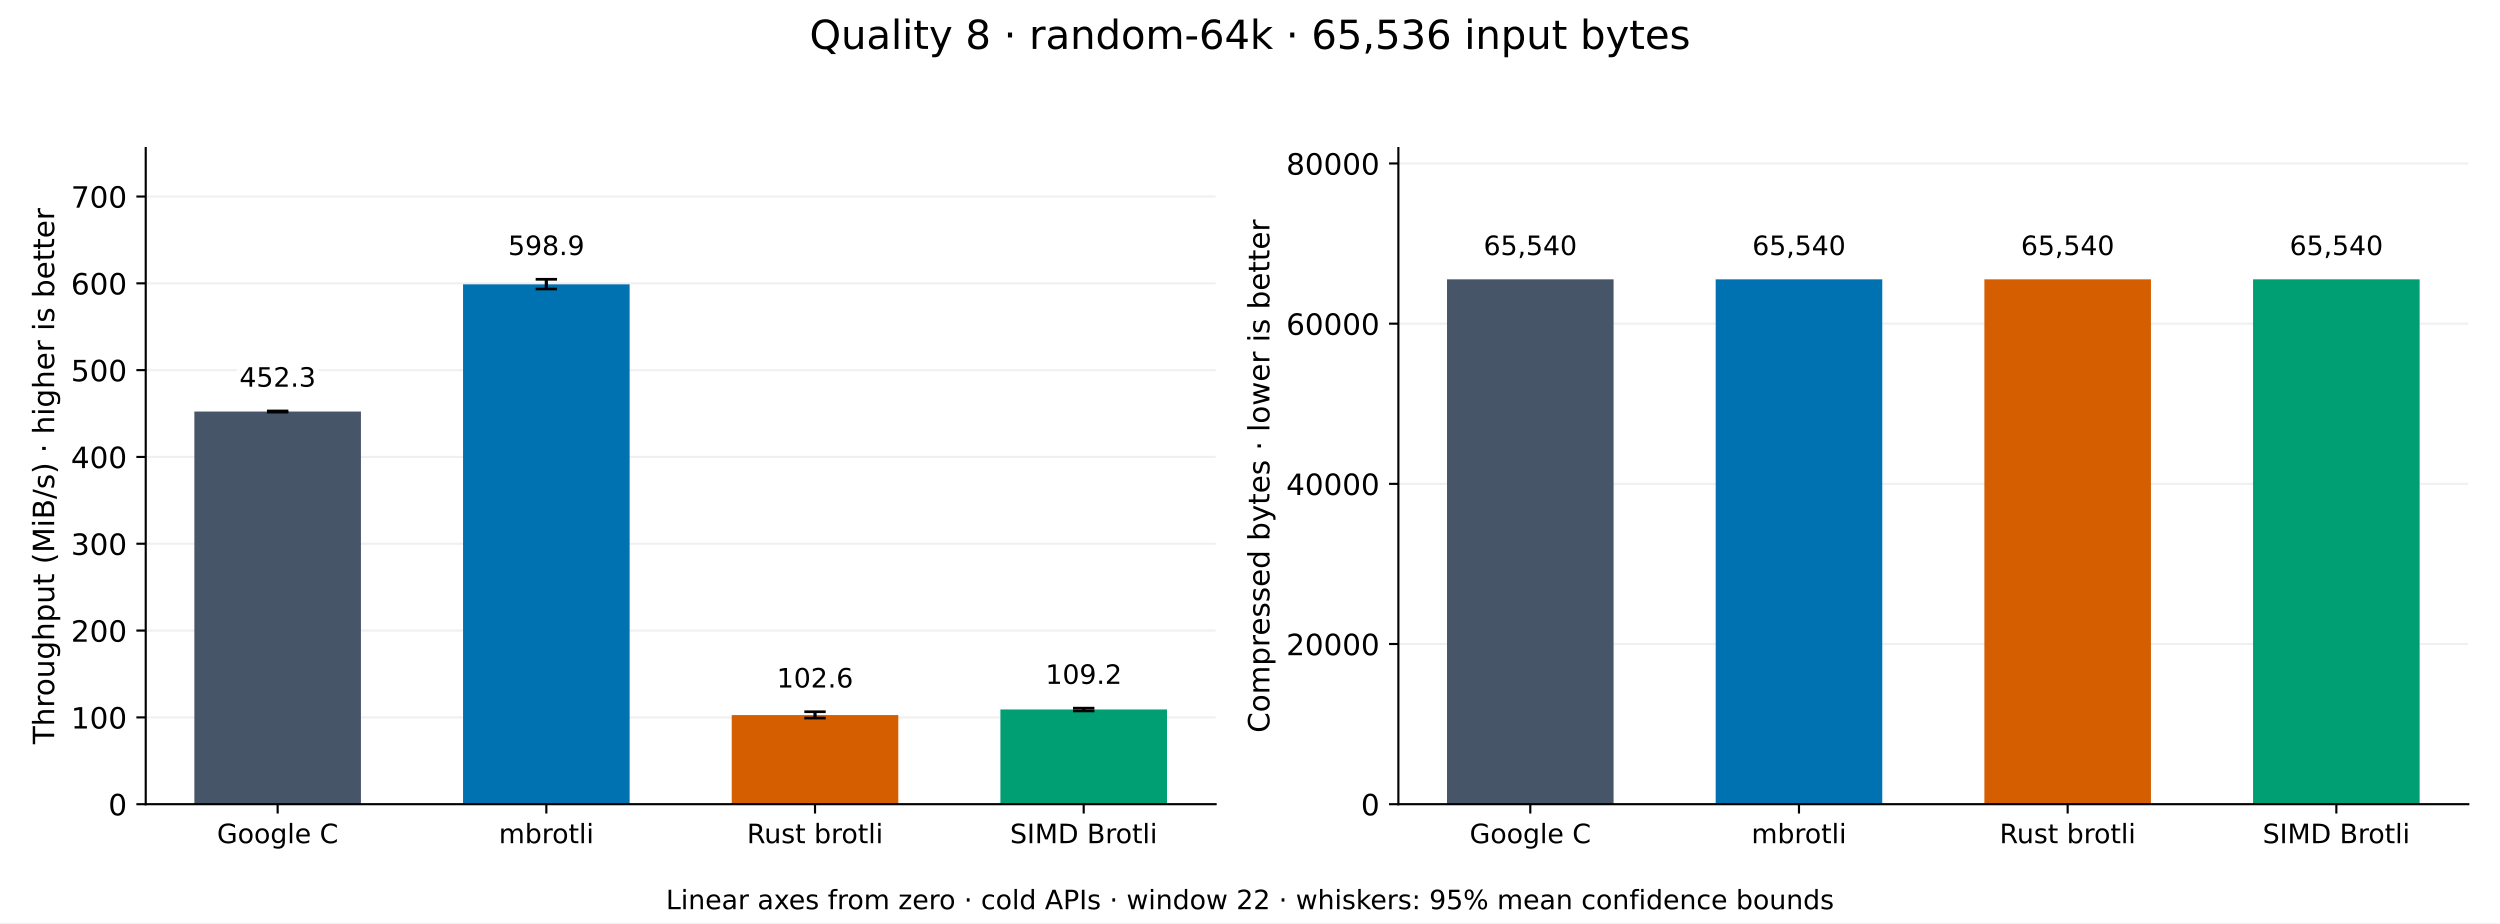
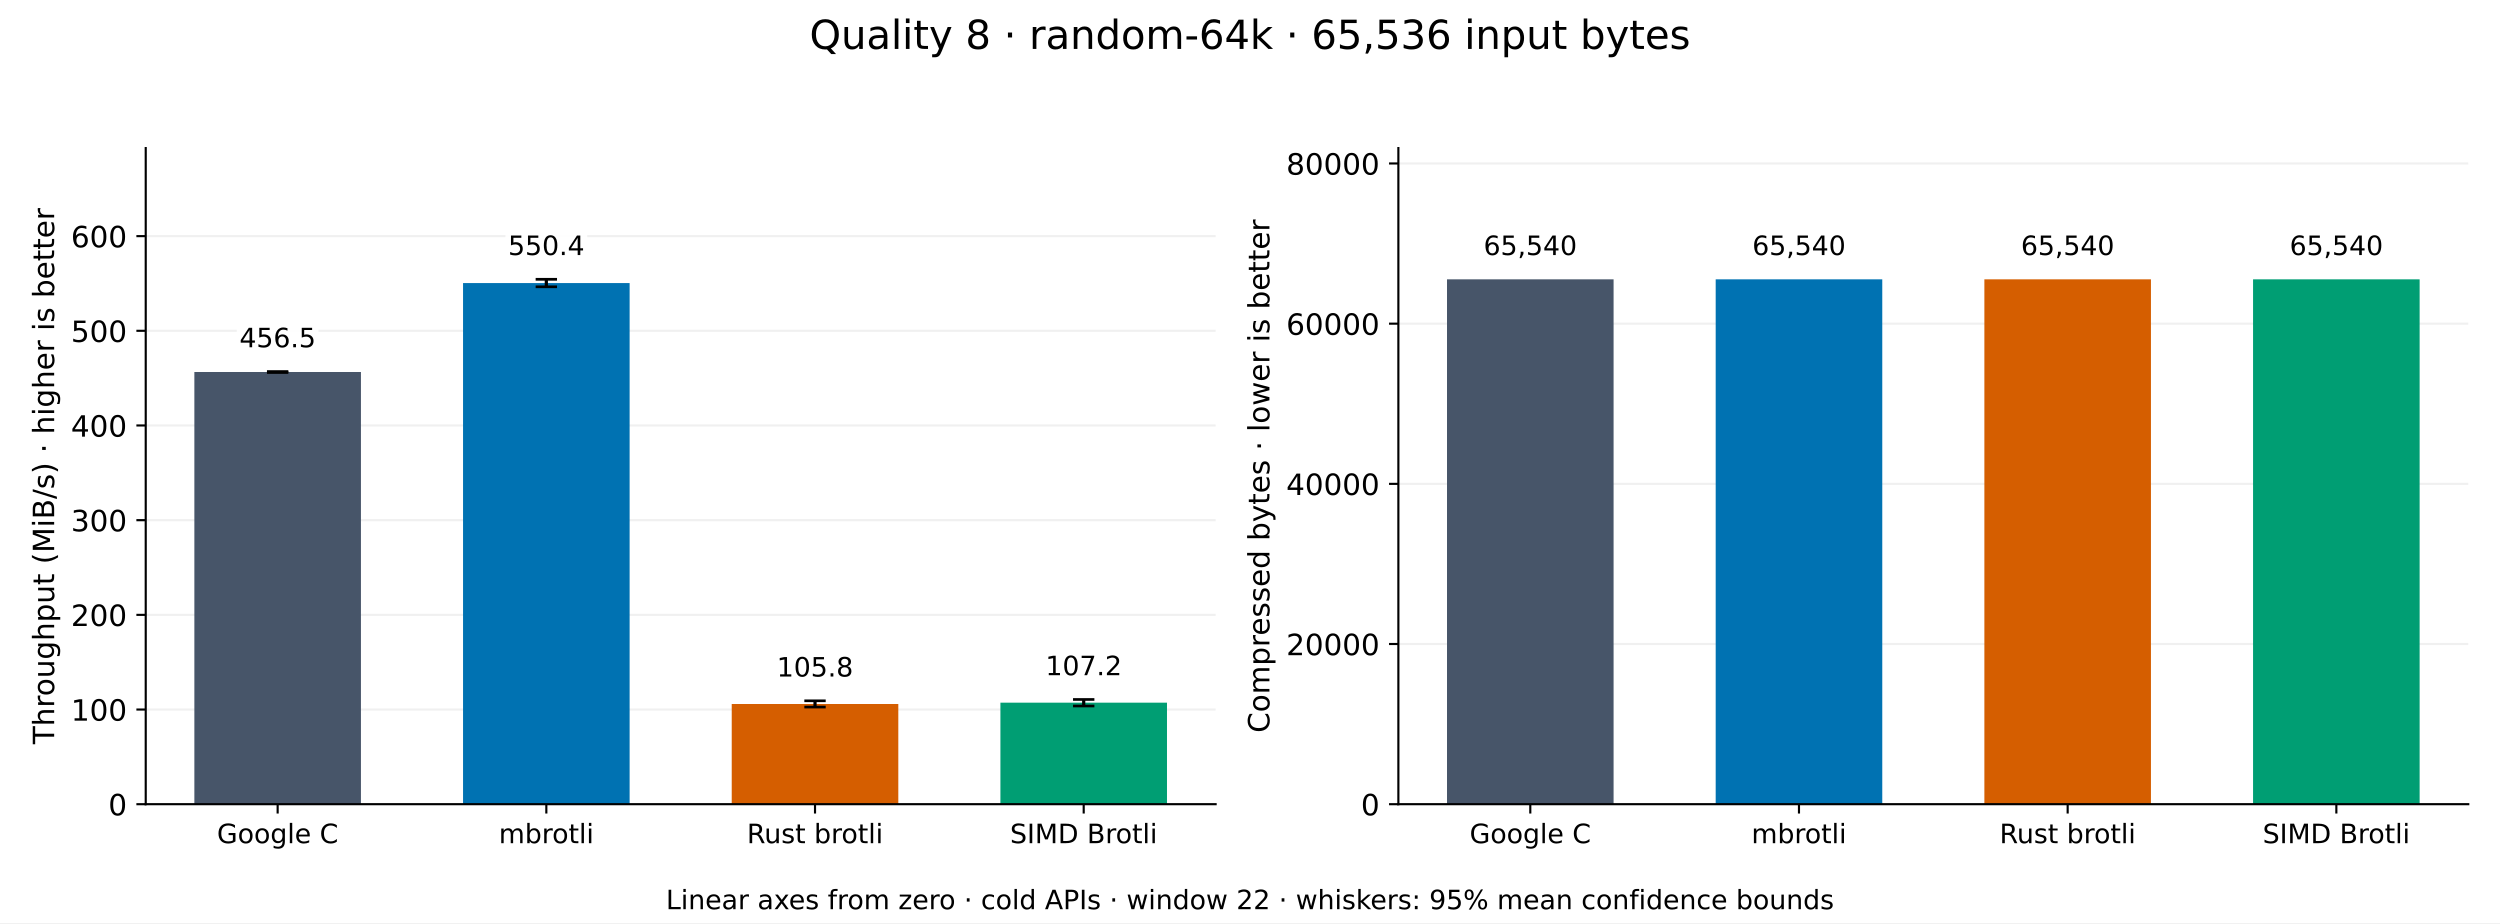
<svg xmlns="http://www.w3.org/2000/svg" xmlns:xlink="http://www.w3.org/1999/xlink" width="936pt" height="345.6pt" viewBox="0 0 936 345.6" version="1.1">
  <defs>
    <style type="text/css">*{stroke-linejoin: round; stroke-linecap: butt}</style>
  </defs>
  <g id="figure_1">
    <g id="patch_1">
      <path d="M 0 345.6 L 936 345.6 L 936 0 L 0 0 z " style="fill: #ffffff" />
    </g>
    <g id="axes_1">
      <g id="patch_2">
        <path d="M 54.56 301.088 L 455.13 301.088 L 455.13 55.44 L 54.56 55.44 z " style="fill: #ffffff" />
      </g>
      <g id="matplotlib.axis_1">
        <g id="xtick_1">
          <g id="line2d_1">
            <defs>
              <path id="m3d63aaa0ea" d="M 0 0 L 0 3.5 " style="stroke: #000000; stroke-width: 0.8" />
            </defs>
            <g>
              <use xlink:href="#m3d63aaa0ea" x="103.952" y="301.088" style="stroke: #000000; stroke-width: 0.8" />
            </g>
          </g>
          <g id="text_1">
            <text style="font-size: 10px; font-family: 'DejaVu Sans', 'Bitstream Vera Sans', 'Computer Modern Sans Serif', 'Lucida Grande', 'Verdana', 'Geneva', 'Lucid', 'Arial', 'Helvetica', 'Avant Garde', sans-serif; text-anchor: middle" x="103.952" y="315.686" transform="rotate(-0 103.9522 315.6864)">Google C</text>
          </g>
        </g>
        <g id="xtick_2">
          <g id="line2d_2">
            <g>
              <use xlink:href="#m3d63aaa0ea" x="204.547" y="301.088" style="stroke: #000000; stroke-width: 0.8" />
            </g>
          </g>
          <g id="text_2">
            <text style="font-size: 10px; font-family: 'DejaVu Sans', 'Bitstream Vera Sans', 'Computer Modern Sans Serif', 'Lucida Grande', 'Verdana', 'Geneva', 'Lucid', 'Arial', 'Helvetica', 'Avant Garde', sans-serif; text-anchor: middle" x="204.547" y="315.686" transform="rotate(-0 204.5474 315.6864)">mbrotli</text>
          </g>
        </g>
        <g id="xtick_3">
          <g id="line2d_3">
            <g>
              <use xlink:href="#m3d63aaa0ea" x="305.143" y="301.088" style="stroke: #000000; stroke-width: 0.8" />
            </g>
          </g>
          <g id="text_3">
            <text style="font-size: 10px; font-family: 'DejaVu Sans', 'Bitstream Vera Sans', 'Computer Modern Sans Serif', 'Lucida Grande', 'Verdana', 'Geneva', 'Lucid', 'Arial', 'Helvetica', 'Avant Garde', sans-serif; text-anchor: middle" x="305.143" y="315.686" transform="rotate(-0 305.1426 315.6864)">Rust brotli</text>
          </g>
        </g>
        <g id="xtick_4">
          <g id="line2d_4">
            <g>
              <use xlink:href="#m3d63aaa0ea" x="405.738" y="301.088" style="stroke: #000000; stroke-width: 0.8" />
            </g>
          </g>
          <g id="text_4">
            <text style="font-size: 10px; font-family: 'DejaVu Sans', 'Bitstream Vera Sans', 'Computer Modern Sans Serif', 'Lucida Grande', 'Verdana', 'Geneva', 'Lucid', 'Arial', 'Helvetica', 'Avant Garde', sans-serif; text-anchor: middle" x="405.738" y="315.686" transform="rotate(-0 405.7378 315.6864)">SIMD Brotli</text>
          </g>
        </g>
      </g>
      <g id="matplotlib.axis_2">
        <g id="ytick_1">
          <g id="line2d_5">
            <path d="M 54.56 301.088 L 455.13 301.088 " clip-path="url(#pb9456fbabf)" style="fill: none; stroke: #b0b0b0; stroke-opacity: 0.18; stroke-width: 0.8; stroke-linecap: square" />
          </g>
          <g id="line2d_6">
            <defs>
              <path id="mb6c034703b" d="M 0 0 L -3.5 0 " style="stroke: #000000; stroke-width: 0.8" />
            </defs>
            <g>
              <use xlink:href="#mb6c034703b" x="54.56" y="301.088" style="stroke: #000000; stroke-width: 0.8" />
            </g>
          </g>
          <g id="text_5">
            <text style="font-size: 11px; font-family: 'DejaVu Sans', 'Bitstream Vera Sans', 'Computer Modern Sans Serif', 'Lucida Grande', 'Verdana', 'Geneva', 'Lucid', 'Arial', 'Helvetica', 'Avant Garde', sans-serif; text-anchor: end" x="47.56" y="305.267" transform="rotate(-0 47.56 305.2671)">0</text>
          </g>
        </g>
        <g id="ytick_2">
          <g id="line2d_7">
-             <path d="M 54.56 268.586 L 455.13 268.586 " clip-path="url(#pb9456fbabf)" style="fill: none; stroke: #b0b0b0; stroke-opacity: 0.18; stroke-width: 0.8; stroke-linecap: square" />
+             <path d="M 54.56 265.642 L 455.13 265.642 " clip-path="url(#pb9456fbabf)" style="fill: none; stroke: #b0b0b0; stroke-opacity: 0.18; stroke-width: 0.8; stroke-linecap: square" />
          </g>
          <g id="line2d_8">
            <g>
-               <use xlink:href="#mb6c034703b" x="54.56" y="268.586" style="stroke: #000000; stroke-width: 0.8" />
+               <use xlink:href="#mb6c034703b" x="54.56" y="265.642" style="stroke: #000000; stroke-width: 0.8" />
            </g>
          </g>
          <g id="text_6">
-             <text style="font-size: 11px; font-family: 'DejaVu Sans', 'Bitstream Vera Sans', 'Computer Modern Sans Serif', 'Lucida Grande', 'Verdana', 'Geneva', 'Lucid', 'Arial', 'Helvetica', 'Avant Garde', sans-serif; text-anchor: end" x="47.56" y="272.765" transform="rotate(-0 47.56 272.765)">100</text>
+             <text style="font-size: 11px; font-family: 'DejaVu Sans', 'Bitstream Vera Sans', 'Computer Modern Sans Serif', 'Lucida Grande', 'Verdana', 'Geneva', 'Lucid', 'Arial', 'Helvetica', 'Avant Garde', sans-serif; text-anchor: end" x="47.56" y="269.821" transform="rotate(-0 47.56 269.8214)">100</text>
          </g>
        </g>
        <g id="ytick_3">
          <g id="line2d_9">
-             <path d="M 54.56 236.084 L 455.13 236.084 " clip-path="url(#pb9456fbabf)" style="fill: none; stroke: #b0b0b0; stroke-opacity: 0.18; stroke-width: 0.8; stroke-linecap: square" />
+             <path d="M 54.56 230.197 L 455.13 230.197 " clip-path="url(#pb9456fbabf)" style="fill: none; stroke: #b0b0b0; stroke-opacity: 0.18; stroke-width: 0.8; stroke-linecap: square" />
          </g>
          <g id="line2d_10">
            <g>
-               <use xlink:href="#mb6c034703b" x="54.56" y="236.084" style="stroke: #000000; stroke-width: 0.8" />
+               <use xlink:href="#mb6c034703b" x="54.56" y="230.197" style="stroke: #000000; stroke-width: 0.8" />
            </g>
          </g>
          <g id="text_7">
-             <text style="font-size: 11px; font-family: 'DejaVu Sans', 'Bitstream Vera Sans', 'Computer Modern Sans Serif', 'Lucida Grande', 'Verdana', 'Geneva', 'Lucid', 'Arial', 'Helvetica', 'Avant Garde', sans-serif; text-anchor: end" x="47.56" y="240.263" transform="rotate(-0 47.56 240.2629)">200</text>
+             <text style="font-size: 11px; font-family: 'DejaVu Sans', 'Bitstream Vera Sans', 'Computer Modern Sans Serif', 'Lucida Grande', 'Verdana', 'Geneva', 'Lucid', 'Arial', 'Helvetica', 'Avant Garde', sans-serif; text-anchor: end" x="47.56" y="234.376" transform="rotate(-0 47.56 234.3757)">200</text>
          </g>
        </g>
        <g id="ytick_4">
          <g id="line2d_11">
-             <path d="M 54.56 203.582 L 455.13 203.582 " clip-path="url(#pb9456fbabf)" style="fill: none; stroke: #b0b0b0; stroke-opacity: 0.18; stroke-width: 0.8; stroke-linecap: square" />
+             <path d="M 54.56 194.751 L 455.13 194.751 " clip-path="url(#pb9456fbabf)" style="fill: none; stroke: #b0b0b0; stroke-opacity: 0.18; stroke-width: 0.8; stroke-linecap: square" />
          </g>
          <g id="line2d_12">
            <g>
-               <use xlink:href="#mb6c034703b" x="54.56" y="203.582" style="stroke: #000000; stroke-width: 0.8" />
+               <use xlink:href="#mb6c034703b" x="54.56" y="194.751" style="stroke: #000000; stroke-width: 0.8" />
            </g>
          </g>
          <g id="text_8">
-             <text style="font-size: 11px; font-family: 'DejaVu Sans', 'Bitstream Vera Sans', 'Computer Modern Sans Serif', 'Lucida Grande', 'Verdana', 'Geneva', 'Lucid', 'Arial', 'Helvetica', 'Avant Garde', sans-serif; text-anchor: end" x="47.56" y="207.761" transform="rotate(-0 47.56 207.7607)">300</text>
+             <text style="font-size: 11px; font-family: 'DejaVu Sans', 'Bitstream Vera Sans', 'Computer Modern Sans Serif', 'Lucida Grande', 'Verdana', 'Geneva', 'Lucid', 'Arial', 'Helvetica', 'Avant Garde', sans-serif; text-anchor: end" x="47.56" y="198.93" transform="rotate(-0 47.56 198.9299)">300</text>
          </g>
        </g>
        <g id="ytick_5">
          <g id="line2d_13">
-             <path d="M 54.56 171.079 L 455.13 171.079 " clip-path="url(#pb9456fbabf)" style="fill: none; stroke: #b0b0b0; stroke-opacity: 0.18; stroke-width: 0.8; stroke-linecap: square" />
+             <path d="M 54.56 159.305 L 455.13 159.305 " clip-path="url(#pb9456fbabf)" style="fill: none; stroke: #b0b0b0; stroke-opacity: 0.18; stroke-width: 0.8; stroke-linecap: square" />
          </g>
          <g id="line2d_14">
            <g>
-               <use xlink:href="#mb6c034703b" x="54.56" y="171.079" style="stroke: #000000; stroke-width: 0.8" />
+               <use xlink:href="#mb6c034703b" x="54.56" y="159.305" style="stroke: #000000; stroke-width: 0.8" />
            </g>
          </g>
          <g id="text_9">
-             <text style="font-size: 11px; font-family: 'DejaVu Sans', 'Bitstream Vera Sans', 'Computer Modern Sans Serif', 'Lucida Grande', 'Verdana', 'Geneva', 'Lucid', 'Arial', 'Helvetica', 'Avant Garde', sans-serif; text-anchor: end" x="47.56" y="175.259" transform="rotate(-0 47.56 175.2586)">400</text>
+             <text style="font-size: 11px; font-family: 'DejaVu Sans', 'Bitstream Vera Sans', 'Computer Modern Sans Serif', 'Lucida Grande', 'Verdana', 'Geneva', 'Lucid', 'Arial', 'Helvetica', 'Avant Garde', sans-serif; text-anchor: end" x="47.56" y="163.484" transform="rotate(-0 47.56 163.4842)">400</text>
          </g>
        </g>
        <g id="ytick_6">
          <g id="line2d_15">
-             <path d="M 54.56 138.577 L 455.13 138.577 " clip-path="url(#pb9456fbabf)" style="fill: none; stroke: #b0b0b0; stroke-opacity: 0.18; stroke-width: 0.8; stroke-linecap: square" />
+             <path d="M 54.56 123.859 L 455.13 123.859 " clip-path="url(#pb9456fbabf)" style="fill: none; stroke: #b0b0b0; stroke-opacity: 0.18; stroke-width: 0.8; stroke-linecap: square" />
          </g>
          <g id="line2d_16">
            <g>
-               <use xlink:href="#mb6c034703b" x="54.56" y="138.577" style="stroke: #000000; stroke-width: 0.8" />
+               <use xlink:href="#mb6c034703b" x="54.56" y="123.859" style="stroke: #000000; stroke-width: 0.8" />
            </g>
          </g>
          <g id="text_10">
-             <text style="font-size: 11px; font-family: 'DejaVu Sans', 'Bitstream Vera Sans', 'Computer Modern Sans Serif', 'Lucida Grande', 'Verdana', 'Geneva', 'Lucid', 'Arial', 'Helvetica', 'Avant Garde', sans-serif; text-anchor: end" x="47.56" y="142.756" transform="rotate(-0 47.56 142.7565)">500</text>
+             <text style="font-size: 11px; font-family: 'DejaVu Sans', 'Bitstream Vera Sans', 'Computer Modern Sans Serif', 'Lucida Grande', 'Verdana', 'Geneva', 'Lucid', 'Arial', 'Helvetica', 'Avant Garde', sans-serif; text-anchor: end" x="47.56" y="128.038" transform="rotate(-0 47.56 128.0385)">500</text>
          </g>
        </g>
        <g id="ytick_7">
          <g id="line2d_17">
-             <path d="M 54.56 106.075 L 455.13 106.075 " clip-path="url(#pb9456fbabf)" style="fill: none; stroke: #b0b0b0; stroke-opacity: 0.18; stroke-width: 0.8; stroke-linecap: square" />
+             <path d="M 54.56 88.414 L 455.13 88.414 " clip-path="url(#pb9456fbabf)" style="fill: none; stroke: #b0b0b0; stroke-opacity: 0.18; stroke-width: 0.8; stroke-linecap: square" />
          </g>
          <g id="line2d_18">
            <g>
-               <use xlink:href="#mb6c034703b" x="54.56" y="106.075" style="stroke: #000000; stroke-width: 0.8" />
+               <use xlink:href="#mb6c034703b" x="54.56" y="88.414" style="stroke: #000000; stroke-width: 0.8" />
            </g>
          </g>
          <g id="text_11">
-             <text style="font-size: 11px; font-family: 'DejaVu Sans', 'Bitstream Vera Sans', 'Computer Modern Sans Serif', 'Lucida Grande', 'Verdana', 'Geneva', 'Lucid', 'Arial', 'Helvetica', 'Avant Garde', sans-serif; text-anchor: end" x="47.56" y="110.254" transform="rotate(-0 47.56 110.2543)">600</text>
-           </g>
-         </g>
-         <g id="ytick_8">
-           <g id="line2d_19">
-             <path d="M 54.56 73.573 L 455.13 73.573 " clip-path="url(#pb9456fbabf)" style="fill: none; stroke: #b0b0b0; stroke-opacity: 0.18; stroke-width: 0.8; stroke-linecap: square" />
-           </g>
-           <g id="line2d_20">
-             <g>
-               <use xlink:href="#mb6c034703b" x="54.56" y="73.573" style="stroke: #000000; stroke-width: 0.8" />
-             </g>
-           </g>
-           <g id="text_12">
-             <text style="font-size: 11px; font-family: 'DejaVu Sans', 'Bitstream Vera Sans', 'Computer Modern Sans Serif', 'Lucida Grande', 'Verdana', 'Geneva', 'Lucid', 'Arial', 'Helvetica', 'Avant Garde', sans-serif; text-anchor: end" x="47.56" y="77.752" transform="rotate(-0 47.56 77.75221)">700</text>
-           </g>
-         </g>
-         <g id="text_13">
+             <text style="font-size: 11px; font-family: 'DejaVu Sans', 'Bitstream Vera Sans', 'Computer Modern Sans Serif', 'Lucida Grande', 'Verdana', 'Geneva', 'Lucid', 'Arial', 'Helvetica', 'Avant Garde', sans-serif; text-anchor: end" x="47.56" y="92.593" transform="rotate(-0 47.56 92.59276)">600</text>
+           </g>
+         </g>
+         <g id="text_12">
          <text style="font-size: 11px; font-family: 'DejaVu Sans', 'Bitstream Vera Sans', 'Computer Modern Sans Serif', 'Lucida Grande', 'Verdana', 'Geneva', 'Lucid', 'Arial', 'Helvetica', 'Avant Garde', sans-serif; text-anchor: middle" x="20.276" y="178.264" transform="rotate(-90 20.27609 178.264)">Throughput (MiB/s) · higher is better</text>
        </g>
      </g>
      <g id="patch_3">
-         <path d="M 72.768 301.088 L 135.137 301.088 L 135.137 154.076 L 72.768 154.076 z " clip-path="url(#pb9456fbabf)" style="fill: #475569" />
+         <path d="M 72.768 301.088 L 135.137 301.088 L 135.137 139.275 L 72.768 139.275 z " clip-path="url(#pb9456fbabf)" style="fill: #475569" />
      </g>
      <g id="patch_4">
-         <path d="M 173.363 301.088 L 235.732 301.088 L 235.732 106.449 L 173.363 106.449 z " clip-path="url(#pb9456fbabf)" style="fill: #0072b2" />
+         <path d="M 173.363 301.088 L 235.732 301.088 L 235.732 105.979 L 173.363 105.979 z " clip-path="url(#pb9456fbabf)" style="fill: #0072b2" />
      </g>
      <g id="patch_5">
-         <path d="M 273.958 301.088 L 336.327 301.088 L 336.327 267.731 L 273.958 267.731 z " clip-path="url(#pb9456fbabf)" style="fill: #d55e00" />
+         <path d="M 273.958 301.088 L 336.327 301.088 L 336.327 263.582 L 273.958 263.582 z " clip-path="url(#pb9456fbabf)" style="fill: #d55e00" />
      </g>
      <g id="patch_6">
-         <path d="M 374.553 301.088 L 436.922 301.088 L 436.922 265.612 L 374.553 265.612 z " clip-path="url(#pb9456fbabf)" style="fill: #009e73" />
+         <path d="M 374.553 301.088 L 436.922 301.088 L 436.922 263.087 L 374.553 263.087 z " clip-path="url(#pb9456fbabf)" style="fill: #009e73" />
      </g>
      <g id="LineCollection_1">
-         <path d="M 103.952 154.311 L 103.952 153.861 " clip-path="url(#pb9456fbabf)" style="fill: none; stroke: #000000; stroke-width: 1.2" />
-         <path d="M 204.547 108.203 L 204.547 104.57 " clip-path="url(#pb9456fbabf)" style="fill: none; stroke: #000000; stroke-width: 1.2" />
-         <path d="M 305.143 268.849 L 305.143 266.481 " clip-path="url(#pb9456fbabf)" style="fill: none; stroke: #000000; stroke-width: 1.2" />
-         <path d="M 405.738 266.183 L 405.738 265.125 " clip-path="url(#pb9456fbabf)" style="fill: none; stroke: #000000; stroke-width: 1.2" />
-       </g>
-       <g id="line2d_21">
+         <path d="M 103.952 139.476 L 103.952 139.095 " clip-path="url(#pb9456fbabf)" style="fill: none; stroke: #000000; stroke-width: 1.2" />
+         <path d="M 204.547 107.38 L 204.547 104.57 " clip-path="url(#pb9456fbabf)" style="fill: none; stroke: #000000; stroke-width: 1.2" />
+         <path d="M 305.143 264.727 L 305.143 262.376 " clip-path="url(#pb9456fbabf)" style="fill: none; stroke: #000000; stroke-width: 1.2" />
+         <path d="M 405.738 264.336 L 405.738 261.886 " clip-path="url(#pb9456fbabf)" style="fill: none; stroke: #000000; stroke-width: 1.2" />
+       </g>
+       <g id="line2d_19">
        <defs>
          <path id="ma4d3aa00d3" d="M 4 0 L -4 -0 " style="stroke: #000000" />
        </defs>
        <g clip-path="url(#pb9456fbabf)">
-           <use xlink:href="#ma4d3aa00d3" x="103.952" y="154.311" style="fill: #1f77b4; stroke: #000000" />
-           <use xlink:href="#ma4d3aa00d3" x="204.547" y="108.203" style="fill: #1f77b4; stroke: #000000" />
-           <use xlink:href="#ma4d3aa00d3" x="305.143" y="268.849" style="fill: #1f77b4; stroke: #000000" />
-           <use xlink:href="#ma4d3aa00d3" x="405.738" y="266.183" style="fill: #1f77b4; stroke: #000000" />
-         </g>
-       </g>
-       <g id="line2d_22">
+           <use xlink:href="#ma4d3aa00d3" x="103.952" y="139.476" style="fill: #1f77b4; stroke: #000000" />
+           <use xlink:href="#ma4d3aa00d3" x="204.547" y="107.38" style="fill: #1f77b4; stroke: #000000" />
+           <use xlink:href="#ma4d3aa00d3" x="305.143" y="264.727" style="fill: #1f77b4; stroke: #000000" />
+           <use xlink:href="#ma4d3aa00d3" x="405.738" y="264.336" style="fill: #1f77b4; stroke: #000000" />
+         </g>
+       </g>
+       <g id="line2d_20">
        <g clip-path="url(#pb9456fbabf)">
-           <use xlink:href="#ma4d3aa00d3" x="103.952" y="153.861" style="fill: #1f77b4; stroke: #000000" />
+           <use xlink:href="#ma4d3aa00d3" x="103.952" y="139.095" style="fill: #1f77b4; stroke: #000000" />
          <use xlink:href="#ma4d3aa00d3" x="204.547" y="104.57" style="fill: #1f77b4; stroke: #000000" />
-           <use xlink:href="#ma4d3aa00d3" x="305.143" y="266.481" style="fill: #1f77b4; stroke: #000000" />
-           <use xlink:href="#ma4d3aa00d3" x="405.738" y="265.125" style="fill: #1f77b4; stroke: #000000" />
+           <use xlink:href="#ma4d3aa00d3" x="305.143" y="262.376" style="fill: #1f77b4; stroke: #000000" />
+           <use xlink:href="#ma4d3aa00d3" x="405.738" y="261.886" style="fill: #1f77b4; stroke: #000000" />
        </g>
      </g>
      <g id="patch_7">
        <path d="M 54.56 301.088 L 54.56 55.44 " style="fill: none; stroke: #000000; stroke-width: 0.8; stroke-linejoin: miter; stroke-linecap: square" />
      </g>
      <g id="patch_8">
        <path d="M 54.56 301.088 L 455.13 301.088 " style="fill: none; stroke: #000000; stroke-width: 0.8; stroke-linejoin: miter; stroke-linecap: square" />
      </g>
+       <g id="text_13">
+         <g id="patch_9">
+           <path d="M 88.638 133.095 L 119.266 133.095 L 119.266 121.417 L 88.638 121.417 z " style="fill: #ffffff; opacity: 0.9" />
+         </g>
+         <text style="font-size: 10px; font-family: 'DejaVu Sans', 'Bitstream Vera Sans', 'Computer Modern Sans Serif', 'Lucida Grande', 'Verdana', 'Geneva', 'Lucid', 'Arial', 'Helvetica', 'Avant Garde', sans-serif; text-anchor: middle" x="103.952" y="130.016" transform="rotate(-0 103.9522 130.0157)">456.5</text>
+       </g>
      <g id="text_14">
-         <g id="patch_9">
-           <path d="M 88.638 147.861 L 119.266 147.861 L 119.266 136.182 L 88.638 136.182 z " style="fill: #ffffff; opacity: 0.9" />
-         </g>
-         <text style="font-size: 10px; font-family: 'DejaVu Sans', 'Bitstream Vera Sans', 'Computer Modern Sans Serif', 'Lucida Grande', 'Verdana', 'Geneva', 'Lucid', 'Arial', 'Helvetica', 'Avant Garde', sans-serif; text-anchor: middle" x="103.952" y="144.781" transform="rotate(-0 103.9522 144.7809)">452.3</text>
-       </g>
-       <g id="text_15">
        <g id="patch_10">
          <path d="M 189.233 98.57 L 219.861 98.57 L 219.861 86.891 L 189.233 86.891 z " style="fill: #ffffff; opacity: 0.9" />
        </g>
-         <text style="font-size: 10px; font-family: 'DejaVu Sans', 'Bitstream Vera Sans', 'Computer Modern Sans Serif', 'Lucida Grande', 'Verdana', 'Geneva', 'Lucid', 'Arial', 'Helvetica', 'Avant Garde', sans-serif; text-anchor: middle" x="204.547" y="95.49" transform="rotate(-0 204.5474 95.48991)">598.9</text>
+         <text style="font-size: 10px; font-family: 'DejaVu Sans', 'Bitstream Vera Sans', 'Computer Modern Sans Serif', 'Lucida Grande', 'Verdana', 'Geneva', 'Lucid', 'Arial', 'Helvetica', 'Avant Garde', sans-serif; text-anchor: middle" x="204.547" y="95.49" transform="rotate(-0 204.5474 95.48991)">550.4</text>
+       </g>
+       <g id="text_15">
+         <g id="patch_11">
+           <path d="M 289.829 256.376 L 320.457 256.376 L 320.457 244.698 L 289.829 244.698 z " style="fill: #ffffff; opacity: 0.9" />
+         </g>
+         <text style="font-size: 10px; font-family: 'DejaVu Sans', 'Bitstream Vera Sans', 'Computer Modern Sans Serif', 'Lucida Grande', 'Verdana', 'Geneva', 'Lucid', 'Arial', 'Helvetica', 'Avant Garde', sans-serif; text-anchor: middle" x="305.143" y="253.296" transform="rotate(-0 305.1426 253.2964)">105.8</text>
      </g>
      <g id="text_16">
-         <g id="patch_11">
-           <path d="M 289.829 260.481 L 320.457 260.481 L 320.457 248.803 L 289.829 248.803 z " style="fill: #ffffff; opacity: 0.9" />
-         </g>
-         <text style="font-size: 10px; font-family: 'DejaVu Sans', 'Bitstream Vera Sans', 'Computer Modern Sans Serif', 'Lucida Grande', 'Verdana', 'Geneva', 'Lucid', 'Arial', 'Helvetica', 'Avant Garde', sans-serif; text-anchor: middle" x="305.143" y="257.402" transform="rotate(-0 305.1426 257.4016)">102.6</text>
-       </g>
-       <g id="text_17">
        <g id="patch_12">
-           <path d="M 390.424 259.125 L 421.052 259.125 L 421.052 247.447 L 390.424 247.447 z " style="fill: #ffffff; opacity: 0.9" />
-         </g>
-         <text style="font-size: 10px; font-family: 'DejaVu Sans', 'Bitstream Vera Sans', 'Computer Modern Sans Serif', 'Lucida Grande', 'Verdana', 'Geneva', 'Lucid', 'Arial', 'Helvetica', 'Avant Garde', sans-serif; text-anchor: middle" x="405.738" y="256.045" transform="rotate(-0 405.7378 256.045)">109.2</text>
+           <path d="M 390.424 255.886 L 421.052 255.886 L 421.052 244.208 L 390.424 244.208 z " style="fill: #ffffff; opacity: 0.9" />
+         </g>
+         <text style="font-size: 10px; font-family: 'DejaVu Sans', 'Bitstream Vera Sans', 'Computer Modern Sans Serif', 'Lucida Grande', 'Verdana', 'Geneva', 'Lucid', 'Arial', 'Helvetica', 'Avant Garde', sans-serif; text-anchor: middle" x="405.738" y="252.806" transform="rotate(-0 405.7378 252.8062)">107.2</text>
      </g>
    </g>
    <g id="axes_2">
      <g id="patch_13">
        <path d="M 523.55 301.088 L 924.12 301.088 L 924.12 55.44 L 523.55 55.44 z " style="fill: #ffffff" />
      </g>
      <g id="matplotlib.axis_3">
        <g id="xtick_5">
+           <g id="line2d_21">
+             <g>
+               <use xlink:href="#m3d63aaa0ea" x="572.942" y="301.088" style="stroke: #000000; stroke-width: 0.8" />
+             </g>
+           </g>
+           <g id="text_17">
+             <text style="font-size: 10px; font-family: 'DejaVu Sans', 'Bitstream Vera Sans', 'Computer Modern Sans Serif', 'Lucida Grande', 'Verdana', 'Geneva', 'Lucid', 'Arial', 'Helvetica', 'Avant Garde', sans-serif; text-anchor: middle" x="572.942" y="315.686" transform="rotate(-0 572.9422 315.6864)">Google C</text>
+           </g>
+         </g>
+         <g id="xtick_6">
+           <g id="line2d_22">
+             <g>
+               <use xlink:href="#m3d63aaa0ea" x="673.537" y="301.088" style="stroke: #000000; stroke-width: 0.8" />
+             </g>
+           </g>
+           <g id="text_18">
+             <text style="font-size: 10px; font-family: 'DejaVu Sans', 'Bitstream Vera Sans', 'Computer Modern Sans Serif', 'Lucida Grande', 'Verdana', 'Geneva', 'Lucid', 'Arial', 'Helvetica', 'Avant Garde', sans-serif; text-anchor: middle" x="673.537" y="315.686" transform="rotate(-0 673.5374 315.6864)">mbrotli</text>
+           </g>
+         </g>
+         <g id="xtick_7">
          <g id="line2d_23">
            <g>
-               <use xlink:href="#m3d63aaa0ea" x="572.942" y="301.088" style="stroke: #000000; stroke-width: 0.8" />
-             </g>
-           </g>
-           <g id="text_18">
-             <text style="font-size: 10px; font-family: 'DejaVu Sans', 'Bitstream Vera Sans', 'Computer Modern Sans Serif', 'Lucida Grande', 'Verdana', 'Geneva', 'Lucid', 'Arial', 'Helvetica', 'Avant Garde', sans-serif; text-anchor: middle" x="572.942" y="315.686" transform="rotate(-0 572.9422 315.6864)">Google C</text>
-           </g>
-         </g>
-         <g id="xtick_6">
+               <use xlink:href="#m3d63aaa0ea" x="774.133" y="301.088" style="stroke: #000000; stroke-width: 0.8" />
+             </g>
+           </g>
+           <g id="text_19">
+             <text style="font-size: 10px; font-family: 'DejaVu Sans', 'Bitstream Vera Sans', 'Computer Modern Sans Serif', 'Lucida Grande', 'Verdana', 'Geneva', 'Lucid', 'Arial', 'Helvetica', 'Avant Garde', sans-serif; text-anchor: middle" x="774.133" y="315.686" transform="rotate(-0 774.1326 315.6864)">Rust brotli</text>
+           </g>
+         </g>
+         <g id="xtick_8">
          <g id="line2d_24">
            <g>
-               <use xlink:href="#m3d63aaa0ea" x="673.537" y="301.088" style="stroke: #000000; stroke-width: 0.8" />
-             </g>
-           </g>
-           <g id="text_19">
-             <text style="font-size: 10px; font-family: 'DejaVu Sans', 'Bitstream Vera Sans', 'Computer Modern Sans Serif', 'Lucida Grande', 'Verdana', 'Geneva', 'Lucid', 'Arial', 'Helvetica', 'Avant Garde', sans-serif; text-anchor: middle" x="673.537" y="315.686" transform="rotate(-0 673.5374 315.6864)">mbrotli</text>
-           </g>
-         </g>
-         <g id="xtick_7">
+               <use xlink:href="#m3d63aaa0ea" x="874.728" y="301.088" style="stroke: #000000; stroke-width: 0.8" />
+             </g>
+           </g>
+           <g id="text_20">
+             <text style="font-size: 10px; font-family: 'DejaVu Sans', 'Bitstream Vera Sans', 'Computer Modern Sans Serif', 'Lucida Grande', 'Verdana', 'Geneva', 'Lucid', 'Arial', 'Helvetica', 'Avant Garde', sans-serif; text-anchor: middle" x="874.728" y="315.686" transform="rotate(-0 874.7278 315.6864)">SIMD Brotli</text>
+           </g>
+         </g>
+       </g>
+       <g id="matplotlib.axis_4">
+         <g id="ytick_8">
          <g id="line2d_25">
-             <g>
-               <use xlink:href="#m3d63aaa0ea" x="774.133" y="301.088" style="stroke: #000000; stroke-width: 0.8" />
-             </g>
-           </g>
-           <g id="text_20">
-             <text style="font-size: 10px; font-family: 'DejaVu Sans', 'Bitstream Vera Sans', 'Computer Modern Sans Serif', 'Lucida Grande', 'Verdana', 'Geneva', 'Lucid', 'Arial', 'Helvetica', 'Avant Garde', sans-serif; text-anchor: middle" x="774.133" y="315.686" transform="rotate(-0 774.1326 315.6864)">Rust brotli</text>
-           </g>
-         </g>
-         <g id="xtick_8">
+             <path d="M 523.55 301.088 L 924.12 301.088 " clip-path="url(#p7ed6ae1081)" style="fill: none; stroke: #b0b0b0; stroke-opacity: 0.18; stroke-width: 0.8; stroke-linecap: square" />
+           </g>
          <g id="line2d_26">
            <g>
-               <use xlink:href="#m3d63aaa0ea" x="874.728" y="301.088" style="stroke: #000000; stroke-width: 0.8" />
+               <use xlink:href="#mb6c034703b" x="523.55" y="301.088" style="stroke: #000000; stroke-width: 0.8" />
            </g>
          </g>
          <g id="text_21">
-             <text style="font-size: 10px; font-family: 'DejaVu Sans', 'Bitstream Vera Sans', 'Computer Modern Sans Serif', 'Lucida Grande', 'Verdana', 'Geneva', 'Lucid', 'Arial', 'Helvetica', 'Avant Garde', sans-serif; text-anchor: middle" x="874.728" y="315.686" transform="rotate(-0 874.7278 315.6864)">SIMD Brotli</text>
-           </g>
-         </g>
-       </g>
-       <g id="matplotlib.axis_4">
+             <text style="font-size: 11px; font-family: 'DejaVu Sans', 'Bitstream Vera Sans', 'Computer Modern Sans Serif', 'Lucida Grande', 'Verdana', 'Geneva', 'Lucid', 'Arial', 'Helvetica', 'Avant Garde', sans-serif; text-anchor: end" x="516.55" y="305.267" transform="rotate(-0 516.55 305.2671)">0</text>
+           </g>
+         </g>
        <g id="ytick_9">
          <g id="line2d_27">
-             <path d="M 523.55 301.088 L 924.12 301.088 " clip-path="url(#p7ed6ae1081)" style="fill: none; stroke: #b0b0b0; stroke-opacity: 0.18; stroke-width: 0.8; stroke-linecap: square" />
+             <path d="M 523.55 241.119 L 924.12 241.119 " clip-path="url(#p7ed6ae1081)" style="fill: none; stroke: #b0b0b0; stroke-opacity: 0.18; stroke-width: 0.8; stroke-linecap: square" />
          </g>
          <g id="line2d_28">
            <g>
-               <use xlink:href="#mb6c034703b" x="523.55" y="301.088" style="stroke: #000000; stroke-width: 0.8" />
+               <use xlink:href="#mb6c034703b" x="523.55" y="241.119" style="stroke: #000000; stroke-width: 0.8" />
            </g>
          </g>
          <g id="text_22">
-             <text style="font-size: 11px; font-family: 'DejaVu Sans', 'Bitstream Vera Sans', 'Computer Modern Sans Serif', 'Lucida Grande', 'Verdana', 'Geneva', 'Lucid', 'Arial', 'Helvetica', 'Avant Garde', sans-serif; text-anchor: end" x="516.55" y="305.267" transform="rotate(-0 516.55 305.2671)">0</text>
+             <text style="font-size: 11px; font-family: 'DejaVu Sans', 'Bitstream Vera Sans', 'Computer Modern Sans Serif', 'Lucida Grande', 'Verdana', 'Geneva', 'Lucid', 'Arial', 'Helvetica', 'Avant Garde', sans-serif; text-anchor: end" x="516.55" y="245.298" transform="rotate(-0 516.55 245.2981)">20000</text>
          </g>
        </g>
        <g id="ytick_10">
          <g id="line2d_29">
-             <path d="M 523.55 241.119 L 924.12 241.119 " clip-path="url(#p7ed6ae1081)" style="fill: none; stroke: #b0b0b0; stroke-opacity: 0.18; stroke-width: 0.8; stroke-linecap: square" />
+             <path d="M 523.55 181.15 L 924.12 181.15 " clip-path="url(#p7ed6ae1081)" style="fill: none; stroke: #b0b0b0; stroke-opacity: 0.18; stroke-width: 0.8; stroke-linecap: square" />
          </g>
          <g id="line2d_30">
            <g>
-               <use xlink:href="#mb6c034703b" x="523.55" y="241.119" style="stroke: #000000; stroke-width: 0.8" />
+               <use xlink:href="#mb6c034703b" x="523.55" y="181.15" style="stroke: #000000; stroke-width: 0.8" />
            </g>
          </g>
          <g id="text_23">
-             <text style="font-size: 11px; font-family: 'DejaVu Sans', 'Bitstream Vera Sans', 'Computer Modern Sans Serif', 'Lucida Grande', 'Verdana', 'Geneva', 'Lucid', 'Arial', 'Helvetica', 'Avant Garde', sans-serif; text-anchor: end" x="516.55" y="245.298" transform="rotate(-0 516.55 245.2981)">20000</text>
+             <text style="font-size: 11px; font-family: 'DejaVu Sans', 'Bitstream Vera Sans', 'Computer Modern Sans Serif', 'Lucida Grande', 'Verdana', 'Geneva', 'Lucid', 'Arial', 'Helvetica', 'Avant Garde', sans-serif; text-anchor: end" x="516.55" y="185.329" transform="rotate(-0 516.55 185.3291)">40000</text>
          </g>
        </g>
        <g id="ytick_11">
          <g id="line2d_31">
-             <path d="M 523.55 181.15 L 924.12 181.15 " clip-path="url(#p7ed6ae1081)" style="fill: none; stroke: #b0b0b0; stroke-opacity: 0.18; stroke-width: 0.8; stroke-linecap: square" />
+             <path d="M 523.55 121.181 L 924.12 121.181 " clip-path="url(#p7ed6ae1081)" style="fill: none; stroke: #b0b0b0; stroke-opacity: 0.18; stroke-width: 0.8; stroke-linecap: square" />
          </g>
          <g id="line2d_32">
            <g>
-               <use xlink:href="#mb6c034703b" x="523.55" y="181.15" style="stroke: #000000; stroke-width: 0.8" />
+               <use xlink:href="#mb6c034703b" x="523.55" y="121.181" style="stroke: #000000; stroke-width: 0.8" />
            </g>
          </g>
          <g id="text_24">
-             <text style="font-size: 11px; font-family: 'DejaVu Sans', 'Bitstream Vera Sans', 'Computer Modern Sans Serif', 'Lucida Grande', 'Verdana', 'Geneva', 'Lucid', 'Arial', 'Helvetica', 'Avant Garde', sans-serif; text-anchor: end" x="516.55" y="185.329" transform="rotate(-0 516.55 185.3291)">40000</text>
+             <text style="font-size: 11px; font-family: 'DejaVu Sans', 'Bitstream Vera Sans', 'Computer Modern Sans Serif', 'Lucida Grande', 'Verdana', 'Geneva', 'Lucid', 'Arial', 'Helvetica', 'Avant Garde', sans-serif; text-anchor: end" x="516.55" y="125.36" transform="rotate(-0 516.55 125.3602)">60000</text>
          </g>
        </g>
        <g id="ytick_12">
          <g id="line2d_33">
-             <path d="M 523.55 121.181 L 924.12 121.181 " clip-path="url(#p7ed6ae1081)" style="fill: none; stroke: #b0b0b0; stroke-opacity: 0.18; stroke-width: 0.8; stroke-linecap: square" />
+             <path d="M 523.55 61.212 L 924.12 61.212 " clip-path="url(#p7ed6ae1081)" style="fill: none; stroke: #b0b0b0; stroke-opacity: 0.18; stroke-width: 0.8; stroke-linecap: square" />
          </g>
          <g id="line2d_34">
            <g>
-               <use xlink:href="#mb6c034703b" x="523.55" y="121.181" style="stroke: #000000; stroke-width: 0.8" />
+               <use xlink:href="#mb6c034703b" x="523.55" y="61.212" style="stroke: #000000; stroke-width: 0.8" />
            </g>
          </g>
          <g id="text_25">
-             <text style="font-size: 11px; font-family: 'DejaVu Sans', 'Bitstream Vera Sans', 'Computer Modern Sans Serif', 'Lucida Grande', 'Verdana', 'Geneva', 'Lucid', 'Arial', 'Helvetica', 'Avant Garde', sans-serif; text-anchor: end" x="516.55" y="125.36" transform="rotate(-0 516.55 125.3602)">60000</text>
-           </g>
-         </g>
-         <g id="ytick_13">
-           <g id="line2d_35">
-             <path d="M 523.55 61.212 L 924.12 61.212 " clip-path="url(#p7ed6ae1081)" style="fill: none; stroke: #b0b0b0; stroke-opacity: 0.18; stroke-width: 0.8; stroke-linecap: square" />
-           </g>
-           <g id="line2d_36">
-             <g>
-               <use xlink:href="#mb6c034703b" x="523.55" y="61.212" style="stroke: #000000; stroke-width: 0.8" />
-             </g>
-           </g>
-           <g id="text_26">
            <text style="font-size: 11px; font-family: 'DejaVu Sans', 'Bitstream Vera Sans', 'Computer Modern Sans Serif', 'Lucida Grande', 'Verdana', 'Geneva', 'Lucid', 'Arial', 'Helvetica', 'Avant Garde', sans-serif; text-anchor: end" x="516.55" y="65.391" transform="rotate(-0 516.55 65.39116)">80000</text>
          </g>
        </g>
-         <g id="text_27">
+         <g id="text_26">
          <text style="font-size: 11px; font-family: 'DejaVu Sans', 'Bitstream Vera Sans', 'Computer Modern Sans Serif', 'Lucida Grande', 'Verdana', 'Geneva', 'Lucid', 'Arial', 'Helvetica', 'Avant Garde', sans-serif; text-anchor: middle" x="475.269" y="178.264" transform="rotate(-90 475.2686 178.264)">Compressed bytes · lower is better</text>
        </g>
      </g>
      <g id="patch_14">
        <path d="M 541.758 301.088 L 604.127 301.088 L 604.127 104.57 L 541.758 104.57 z " clip-path="url(#p7ed6ae1081)" style="fill: #475569" />
      </g>
      <g id="patch_15">
        <path d="M 642.353 301.088 L 704.722 301.088 L 704.722 104.57 L 642.353 104.57 z " clip-path="url(#p7ed6ae1081)" style="fill: #0072b2" />
      </g>
      <g id="patch_16">
        <path d="M 742.948 301.088 L 805.317 301.088 L 805.317 104.57 L 742.948 104.57 z " clip-path="url(#p7ed6ae1081)" style="fill: #d55e00" />
      </g>
      <g id="patch_17">
        <path d="M 843.543 301.088 L 905.912 301.088 L 905.912 104.57 L 843.543 104.57 z " clip-path="url(#p7ed6ae1081)" style="fill: #009e73" />
      </g>
      <g id="patch_18">
        <path d="M 523.55 301.088 L 523.55 55.44 " style="fill: none; stroke: #000000; stroke-width: 0.8; stroke-linejoin: miter; stroke-linecap: square" />
      </g>
      <g id="patch_19">
        <path d="M 523.55 301.088 L 924.12 301.088 " style="fill: none; stroke: #000000; stroke-width: 0.8; stroke-linejoin: miter; stroke-linecap: square" />
      </g>
-       <g id="text_28">
+       <g id="text_27">
        <g id="patch_20">
          <path d="M 554.447 98.57 L 591.438 98.57 L 591.438 86.891 L 554.447 86.891 z " style="fill: #ffffff; opacity: 0.9" />
        </g>
        <text style="font-size: 10px; font-family: 'DejaVu Sans', 'Bitstream Vera Sans', 'Computer Modern Sans Serif', 'Lucida Grande', 'Verdana', 'Geneva', 'Lucid', 'Arial', 'Helvetica', 'Avant Garde', sans-serif; text-anchor: middle" x="572.942" y="95.49" transform="rotate(-0 572.9422 95.48991)">65,540</text>
      </g>
-       <g id="text_29">
+       <g id="text_28">
        <g id="patch_21">
          <path d="M 655.042 98.57 L 692.033 98.57 L 692.033 86.891 L 655.042 86.891 z " style="fill: #ffffff; opacity: 0.9" />
        </g>
        <text style="font-size: 10px; font-family: 'DejaVu Sans', 'Bitstream Vera Sans', 'Computer Modern Sans Serif', 'Lucida Grande', 'Verdana', 'Geneva', 'Lucid', 'Arial', 'Helvetica', 'Avant Garde', sans-serif; text-anchor: middle" x="673.537" y="95.49" transform="rotate(-0 673.5374 95.48991)">65,540</text>
      </g>
-       <g id="text_30">
+       <g id="text_29">
        <g id="patch_22">
          <path d="M 755.637 98.57 L 792.628 98.57 L 792.628 86.891 L 755.637 86.891 z " style="fill: #ffffff; opacity: 0.9" />
        </g>
        <text style="font-size: 10px; font-family: 'DejaVu Sans', 'Bitstream Vera Sans', 'Computer Modern Sans Serif', 'Lucida Grande', 'Verdana', 'Geneva', 'Lucid', 'Arial', 'Helvetica', 'Avant Garde', sans-serif; text-anchor: middle" x="774.133" y="95.49" transform="rotate(-0 774.1326 95.48991)">65,540</text>
      </g>
-       <g id="text_31">
+       <g id="text_30">
        <g id="patch_23">
          <path d="M 856.232 98.57 L 893.223 98.57 L 893.223 86.891 L 856.232 86.891 z " style="fill: #ffffff; opacity: 0.9" />
        </g>
        <text style="font-size: 10px; font-family: 'DejaVu Sans', 'Bitstream Vera Sans', 'Computer Modern Sans Serif', 'Lucida Grande', 'Verdana', 'Geneva', 'Lucid', 'Arial', 'Helvetica', 'Avant Garde', sans-serif; text-anchor: middle" x="874.728" y="95.49" transform="rotate(-0 874.7278 95.48991)">65,540</text>
      </g>
    </g>
+     <g id="text_31">
+       <text style="font-size: 15px; font-family: 'DejaVu Sans', 'Bitstream Vera Sans', 'Computer Modern Sans Serif', 'Lucida Grande', 'Verdana', 'Geneva', 'Lucid', 'Arial', 'Helvetica', 'Avant Garde', sans-serif; text-anchor: middle" x="468" y="18.31" transform="rotate(-0 468 18.30966)">Quality 8 · random-64k · 65,536 input bytes</text>
+     </g>
    <g id="text_32">
-       <text style="font-size: 15px; font-family: 'DejaVu Sans', 'Bitstream Vera Sans', 'Computer Modern Sans Serif', 'Lucida Grande', 'Verdana', 'Geneva', 'Lucid', 'Arial', 'Helvetica', 'Avant Garde', sans-serif; text-anchor: middle" x="468" y="18.31" transform="rotate(-0 468 18.30966)">Quality 8 · random-64k · 65,536 input bytes</text>
-     </g>
-     <g id="text_33">
      <text style="font-size: 10px; font-family: 'DejaVu Sans', 'Bitstream Vera Sans', 'Computer Modern Sans Serif', 'Lucida Grande', 'Verdana', 'Geneva', 'Lucid', 'Arial', 'Helvetica', 'Avant Garde', sans-serif; text-anchor: middle" x="468" y="340.416" transform="rotate(-0 468 340.416)">Linear axes from zero · cold APIs · window 22 · whiskers: 95% mean confidence bounds</text>
    </g>
  </g>
  <defs>
    <clipPath id="pb9456fbabf">
      <rect x="54.56" y="55.44" width="400.57" height="245.648" />
    </clipPath>
    <clipPath id="p7ed6ae1081">
      <rect x="523.55" y="55.44" width="400.57" height="245.648" />
    </clipPath>
  </defs>
</svg>
